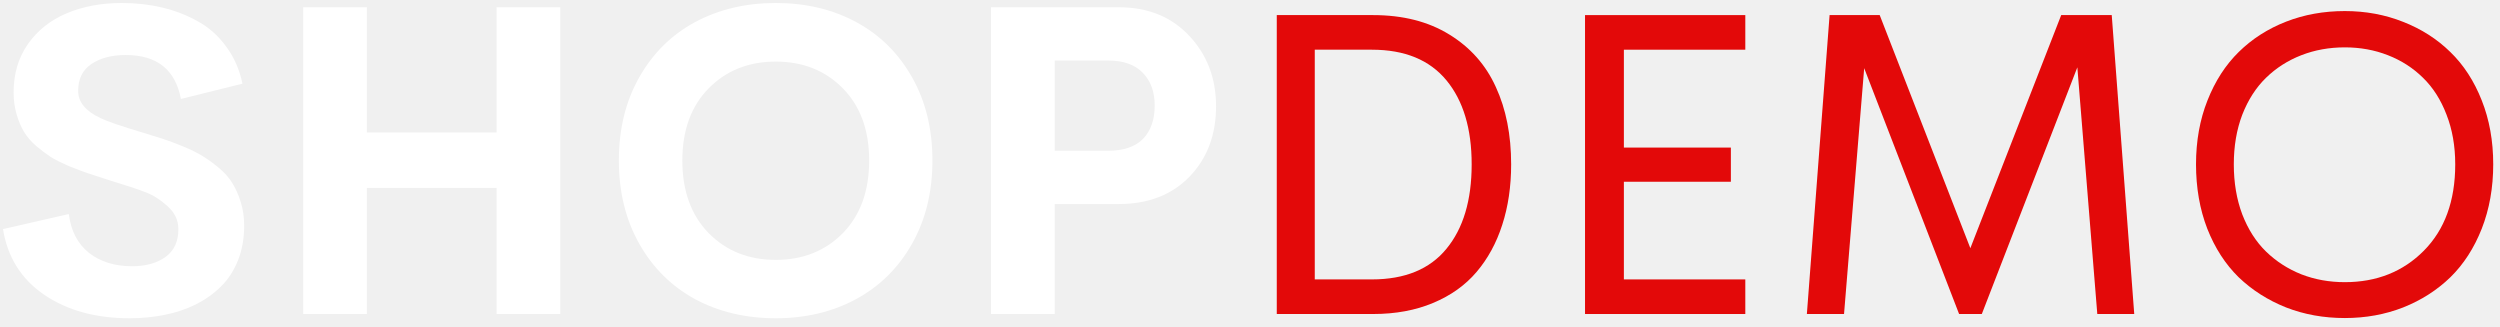
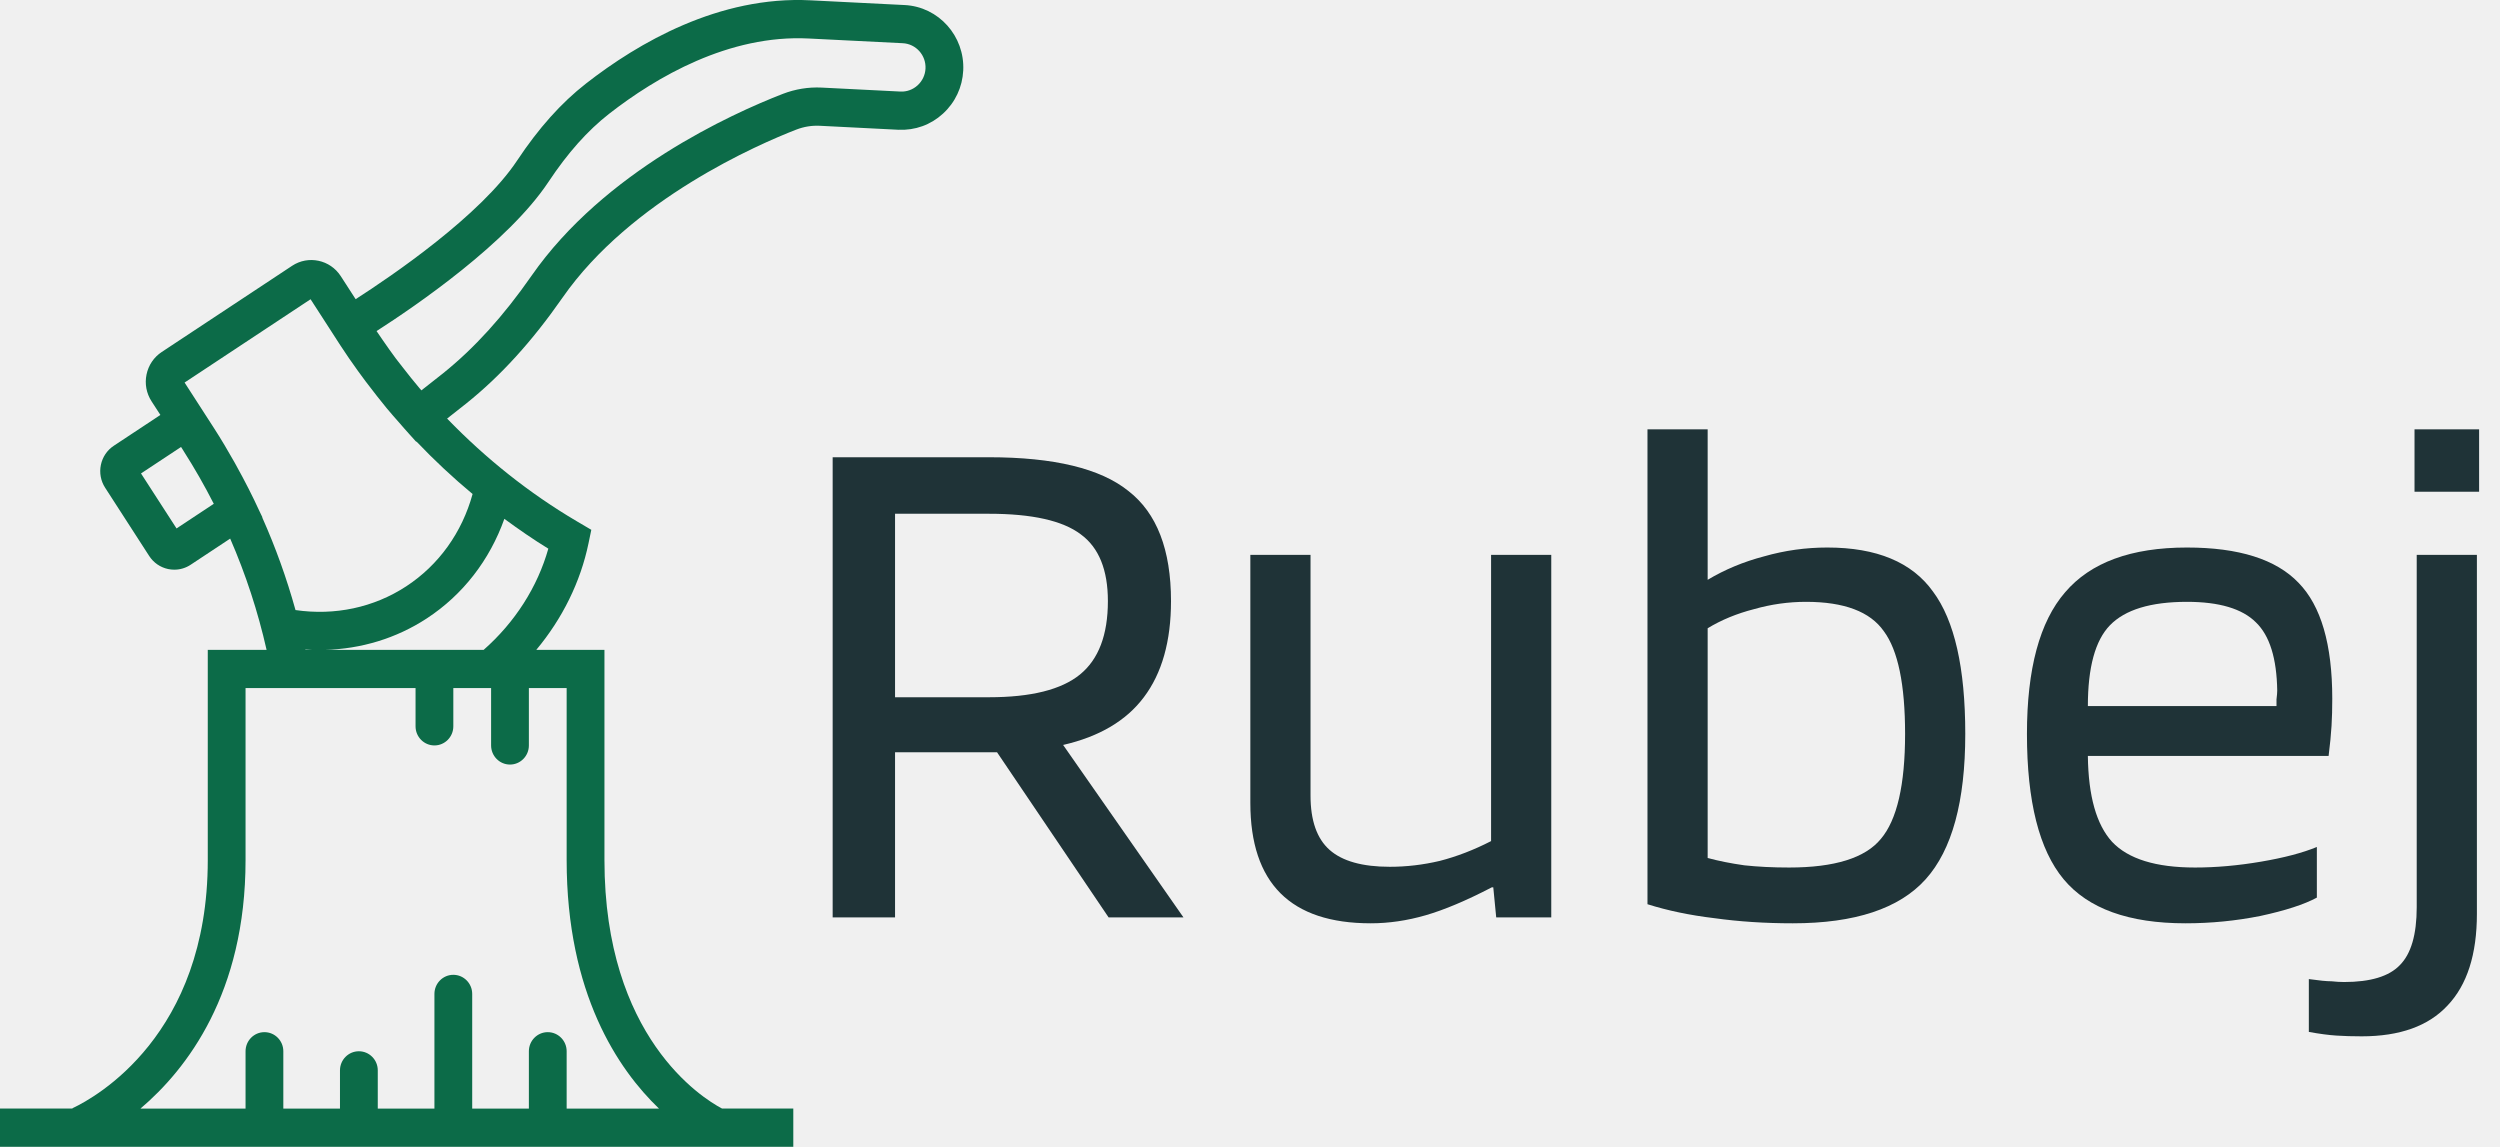
- <svg xmlns="http://www.w3.org/2000/svg" width="207" height="27" viewBox="0 0 207 27" fill="none">
-   <path d="M10.725 26.352C7.936 26.352 5.586 25.707 3.676 24.418C1.766 23.117 0.623 21.301 0.248 18.969L5.697 17.721C5.873 19.115 6.43 20.188 7.367 20.938C8.316 21.676 9.506 22.045 10.935 22.045C12.072 22.045 12.998 21.787 13.713 21.271C14.428 20.744 14.779 19.971 14.768 18.951C14.768 18.236 14.469 17.609 13.871 17.07C13.273 16.531 12.676 16.15 12.078 15.928C11.492 15.693 10.543 15.377 9.23 14.979C9.055 14.92 8.926 14.879 8.844 14.855C8.176 14.645 7.637 14.469 7.227 14.328C6.816 14.188 6.307 13.994 5.697 13.748C5.1 13.49 4.607 13.244 4.221 13.01C3.846 12.764 3.441 12.459 3.008 12.096C2.574 11.721 2.234 11.328 1.988 10.918C1.742 10.508 1.537 10.021 1.373 9.459C1.209 8.896 1.127 8.293 1.127 7.648C1.127 6.113 1.52 4.783 2.305 3.658C3.102 2.521 4.168 1.672 5.504 1.109C6.852 0.535 8.381 0.248 10.092 0.248C11.252 0.248 12.354 0.371 13.396 0.617C14.451 0.863 15.441 1.244 16.367 1.76C17.293 2.264 18.078 2.961 18.723 3.852C19.379 4.73 19.83 5.756 20.076 6.928L14.979 8.193C14.521 5.768 12.998 4.555 10.408 4.555C9.26 4.555 8.316 4.801 7.578 5.293C6.84 5.785 6.471 6.529 6.471 7.525C6.471 8.451 7.086 9.201 8.316 9.775C8.891 10.057 10.068 10.461 11.85 10.988C12.541 11.199 13.104 11.375 13.537 11.516C13.971 11.656 14.516 11.861 15.172 12.131C15.828 12.4 16.361 12.664 16.771 12.922C17.182 13.168 17.627 13.49 18.107 13.889C18.588 14.287 18.963 14.709 19.232 15.154C19.514 15.6 19.748 16.127 19.936 16.736C20.123 17.334 20.217 17.984 20.217 18.688C20.217 19.742 20.047 20.697 19.707 21.553C19.367 22.408 18.898 23.129 18.301 23.715C17.715 24.301 17.018 24.799 16.209 25.209C15.4 25.607 14.539 25.895 13.625 26.07C12.711 26.258 11.744 26.352 10.725 26.352Z" fill="white" />
-   <path d="M41.117 0.6H46.391V26H41.117V15.559H30.377V26H25.104V0.6H30.377V10.971H41.117V0.6Z" fill="white" />
-   <path d="M64.232 26.352C61.748 26.352 59.522 25.824 57.553 24.77C55.596 23.703 54.055 22.174 52.93 20.182C51.805 18.189 51.242 15.893 51.242 13.291C51.242 10.678 51.805 8.381 52.93 6.4C54.055 4.408 55.596 2.885 57.553 1.83C59.522 0.775 61.748 0.248 64.232 0.248C66.717 0.248 68.938 0.775 70.894 1.83C72.852 2.885 74.393 4.408 75.518 6.4C76.643 8.381 77.205 10.678 77.205 13.291C77.205 15.893 76.643 18.189 75.518 20.182C74.393 22.174 72.846 23.703 70.877 24.77C68.92 25.824 66.705 26.352 64.232 26.352ZM58.678 19.303C60.131 20.779 61.982 21.518 64.232 21.518C66.482 21.518 68.334 20.779 69.787 19.303C71.24 17.814 71.967 15.81 71.967 13.291C71.967 10.783 71.24 8.791 69.787 7.314C68.334 5.838 66.482 5.1 64.232 5.1C61.982 5.1 60.131 5.838 58.678 7.314C57.225 8.791 56.498 10.783 56.498 13.291C56.498 15.81 57.225 17.814 58.678 19.303Z" fill="white" />
-   <path d="M92.621 0.6C95.047 0.6 96.998 1.391 98.475 2.973C99.951 4.543 100.689 6.488 100.689 8.809C100.689 11.164 99.957 13.104 98.492 14.627C97.027 16.139 95.07 16.895 92.621 16.895H87.33V26H82.057V0.6H92.621ZM91.742 12.482C93.031 12.482 93.998 12.154 94.643 11.498C95.287 10.83 95.609 9.91 95.609 8.738C95.609 7.602 95.281 6.699 94.625 6.031C93.981 5.352 93.019 5.012 91.742 5.012H87.33V12.482H91.742Z" fill="white" />
-   <path d="M105.717 26V13.625V1.25H113.697C116.158 1.25 118.256 1.783 119.99 2.85C121.736 3.916 123.025 5.369 123.857 7.209C124.701 9.037 125.123 11.17 125.123 13.607C125.123 15.435 124.877 17.105 124.385 18.617C123.904 20.117 123.195 21.418 122.258 22.52C121.32 23.621 120.119 24.477 118.654 25.086C117.201 25.695 115.549 26 113.697 26H105.717ZM108.863 23.135H113.592C116.322 23.135 118.379 22.291 119.762 20.604C121.156 18.916 121.854 16.584 121.854 13.607C121.854 10.654 121.156 8.334 119.762 6.646C118.367 4.959 116.311 4.115 113.592 4.115H108.863V23.135Z" fill="#E30909" />
-   <path d="M144.512 4.115H134.457V12.219H143.316V15.049H134.457V23.135H144.512V26H131.24V1.25H144.512V4.115Z" fill="#E30909" />
-   <path d="M176.715 26H173.656L172.004 5.574L164.094 26H162.213L154.355 5.645L152.686 26H149.609L151.49 1.25H155.639L163.145 20.551L170.668 1.25H174.852L176.715 26Z" fill="#E30909" />
-   <path d="M194.152 26.334C192.406 26.334 190.783 26.041 189.283 25.455C187.783 24.857 186.477 24.025 185.363 22.959C184.262 21.881 183.395 20.539 182.762 18.934C182.141 17.328 181.83 15.553 181.83 13.607C181.83 11.674 182.146 9.91 182.779 8.316C183.412 6.711 184.279 5.369 185.381 4.291C186.482 3.213 187.783 2.381 189.283 1.795C190.783 1.209 192.406 0.916 194.152 0.916C195.875 0.916 197.486 1.215 198.986 1.812C200.486 2.398 201.787 3.23 202.889 4.309C203.99 5.375 204.857 6.711 205.49 8.316C206.123 9.91 206.439 11.674 206.439 13.607C206.439 15.541 206.123 17.316 205.49 18.934C204.857 20.539 203.99 21.881 202.889 22.959C201.787 24.025 200.486 24.857 198.986 25.455C197.486 26.041 195.875 26.334 194.152 26.334ZM194.152 23.363C196.789 23.363 198.969 22.496 200.691 20.762C202.426 19.016 203.293 16.631 203.293 13.607C203.293 12.096 203.053 10.725 202.572 9.494C202.104 8.264 201.453 7.244 200.621 6.436C199.801 5.627 198.834 5.006 197.721 4.572C196.619 4.139 195.43 3.922 194.152 3.922C192.863 3.922 191.662 4.139 190.549 4.572C189.436 5.006 188.463 5.627 187.631 6.436C186.799 7.244 186.143 8.264 185.662 9.494C185.193 10.725 184.959 12.096 184.959 13.607C184.959 15.131 185.193 16.514 185.662 17.756C186.143 18.998 186.799 20.023 187.631 20.832C188.463 21.641 189.436 22.268 190.549 22.713C191.662 23.146 192.863 23.363 194.152 23.363Z" fill="#E30909" />
+ <svg xmlns="http://www.w3.org/2000/svg" width="109" height="50" viewBox="0 0 109 50" fill="none">
+   <path d="M39.024 32.8V40H36.304V19.936H43.12C45.957 19.936 47.984 20.427 49.2 21.408C50.437 22.368 51.056 23.968 51.056 26.208C51.056 27.957 50.661 29.355 49.872 30.4C49.104 31.424 47.931 32.117 46.352 32.48L51.6 40H48.336L43.472 32.8H39.024ZM48.304 26.208C48.304 24.843 47.909 23.872 47.12 23.296C46.331 22.699 44.997 22.4 43.12 22.4H39.024V30.4H43.12C44.955 30.4 46.277 30.069 47.088 29.408C47.899 28.747 48.304 27.68 48.304 26.208Z" fill="#1F3337" />
+   <path d="M59.763 40.256C58.014 40.256 56.702 39.819 55.827 38.944C54.953 38.069 54.515 36.757 54.515 35.008V24.192H57.139V34.688C57.139 35.776 57.416 36.565 57.971 37.056C58.526 37.547 59.401 37.792 60.595 37.792C61.321 37.792 62.046 37.707 62.771 37.536C63.518 37.344 64.264 37.056 65.011 36.672V24.192H67.635V40H65.235L65.107 38.688H65.043C63.934 39.264 62.974 39.669 62.163 39.904C61.352 40.139 60.553 40.256 59.763 40.256Z" fill="#1F3337" />
+   <path d="M79.67 23.872C81.825 23.872 83.361 24.512 84.278 25.792C85.217 27.051 85.686 29.12 85.686 32C85.686 34.944 85.11 37.056 83.958 38.336C82.806 39.616 80.875 40.256 78.166 40.256C76.95 40.256 75.809 40.181 74.742 40.032C73.675 39.904 72.705 39.701 71.83 39.424V18.72H74.454V25.28C75.201 24.832 76.022 24.491 76.918 24.256C77.814 24 78.731 23.872 79.67 23.872ZM83.062 32C83.062 29.845 82.753 28.352 82.134 27.52C81.537 26.667 80.406 26.24 78.742 26.24C77.974 26.24 77.217 26.347 76.47 26.56C75.723 26.752 75.051 27.029 74.454 27.392V37.408C74.923 37.536 75.457 37.643 76.054 37.728C76.651 37.792 77.302 37.824 78.006 37.824C79.99 37.824 81.323 37.408 82.006 36.576C82.71 35.744 83.062 34.219 83.062 32Z" fill="#1F3337" />
+   <path d="M101.015 36.928V39.136C100.461 39.435 99.639 39.701 98.551 39.936C97.484 40.149 96.397 40.256 95.287 40.256C92.812 40.256 91.042 39.616 89.975 38.336C88.909 37.056 88.375 34.944 88.375 32C88.375 29.163 88.93 27.104 90.039 25.824C91.148 24.523 92.919 23.872 95.351 23.872C97.612 23.872 99.234 24.384 100.215 25.408C101.197 26.411 101.687 28.096 101.687 30.464C101.687 30.891 101.677 31.285 101.655 31.648C101.634 32.011 101.591 32.448 101.527 32.96H91.031C91.052 34.709 91.404 35.957 92.087 36.704C92.791 37.451 93.996 37.824 95.703 37.824C96.621 37.824 97.581 37.739 98.583 37.568C99.586 37.397 100.397 37.184 101.015 36.928ZM99.287 30.112C99.266 28.704 98.957 27.712 98.359 27.136C97.762 26.539 96.759 26.24 95.351 26.24C93.772 26.24 92.653 26.581 91.991 27.264C91.351 27.925 91.031 29.099 91.031 30.784H99.255C99.255 30.741 99.255 30.645 99.255 30.496C99.276 30.325 99.287 30.197 99.287 30.112Z" fill="#1F3337" />
+   <path d="M108.089 21.44H105.273V18.72H108.089V21.44ZM102.969 45.184C102.563 45.184 102.201 45.173 101.881 45.152C101.539 45.131 101.134 45.077 100.665 44.992V42.688C101.113 42.752 101.443 42.784 101.657 42.784C101.849 42.805 102.03 42.816 102.201 42.816C103.353 42.816 104.163 42.571 104.633 42.08C105.123 41.589 105.369 40.747 105.369 39.552V24.192H107.993V39.84C107.993 41.611 107.566 42.944 106.713 43.84C105.881 44.736 104.633 45.184 102.969 45.184Z" fill="#1F3337" />
+   <path d="M39.445 0.22L35.344 0.014C31.35 -0.192 27.816 1.875 25.553 3.64C24.47 4.484 23.487 5.584 22.547 6.999C20.956 9.398 17.077 12.035 15.506 13.044L14.857 12.039C14.394 11.324 13.443 11.121 12.736 11.589L7.051 15.347C6.708 15.574 6.473 15.922 6.389 16.328C6.305 16.733 6.382 17.147 6.606 17.495L6.993 18.092L4.963 19.434C4.671 19.627 4.47 19.924 4.398 20.27C4.327 20.616 4.393 20.97 4.584 21.265L6.503 24.238C6.694 24.534 6.988 24.737 7.329 24.81C7.42 24.829 7.511 24.838 7.601 24.838C7.852 24.838 8.099 24.765 8.314 24.622L10.036 23.483C10.713 25.038 11.244 26.658 11.623 28.333H9.059V37.5C9.059 45.137 4.164 47.843 3.184 48.307C3.169 48.313 3.159 48.326 3.145 48.333H0V50H2.897H31.055H34.588V48.333H31.483L31.467 48.325C30.613 47.873 26.354 45.22 26.354 37.5V28.333H23.383C24.516 26.973 25.309 25.379 25.659 23.689L25.781 23.1L25.136 22.72C23.067 21.5 21.171 19.984 19.494 18.25C19.767 18.038 20.05 17.815 20.335 17.587C21.828 16.39 23.2 14.883 24.525 12.979C27.511 8.691 33.082 6.286 34.718 5.651C35.048 5.523 35.393 5.467 35.744 5.484L39.177 5.658C39.904 5.688 40.58 5.444 41.114 4.955C41.648 4.467 41.961 3.799 41.997 3.074C42.07 1.574 40.925 0.295 39.445 0.22ZM9.321 21.966L7.697 23.04L6.148 20.642L7.894 19.488L7.958 19.588C7.979 19.62 7.997 19.655 8.019 19.687C8.477 20.405 8.914 21.166 9.321 21.966ZM13.312 28.318C13.418 28.326 13.522 28.331 13.628 28.335H13.316C13.316 28.329 13.314 28.323 13.312 28.318ZM28.732 48.335H24.706V45.835C24.706 45.375 24.337 45.002 23.882 45.002C23.428 45.002 23.059 45.375 23.059 45.835V48.335H20.588V43.335C20.588 42.875 20.219 42.502 19.765 42.502C19.31 42.502 18.941 42.875 18.941 43.335V48.335H16.471V46.668C16.471 46.208 16.102 45.835 15.647 45.835C15.193 45.835 14.823 46.208 14.823 46.668V48.335H12.353V45.835C12.353 45.375 11.984 45.002 11.529 45.002C11.075 45.002 10.706 45.375 10.706 45.835V48.335H6.123C8.15 46.615 10.706 43.297 10.706 37.502V30.001H11.963H18.118V31.668C18.118 32.128 18.487 32.501 18.941 32.501C19.396 32.501 19.765 32.128 19.765 31.668V30.001H21.412V32.501C21.412 32.961 21.781 33.335 22.235 33.335C22.69 33.335 23.059 32.961 23.059 32.501V30.001H24.706V37.502C24.706 43.32 26.951 46.627 28.732 48.335ZM21.086 28.335H14.164C15.744 28.293 17.274 27.835 18.608 26.963C20.187 25.93 21.353 24.412 21.99 22.621C22.613 23.078 23.249 23.519 23.907 23.922C23.437 25.59 22.453 27.133 21.086 28.335ZM20.605 21.539C20.145 23.214 19.135 24.632 17.714 25.562C16.294 26.492 14.595 26.848 12.884 26.599C12.499 25.212 12.015 23.865 11.433 22.561L11.441 22.555L11.318 22.299C11.01 21.625 10.672 20.966 10.312 20.318C10.283 20.266 10.255 20.214 10.227 20.162C9.943 19.66 9.651 19.162 9.336 18.675L8.048 16.679L13.541 13.047L14.099 13.91L14.831 15.044C15.08 15.429 15.344 15.809 15.616 16.186C15.721 16.334 15.83 16.479 15.939 16.625C16.101 16.84 16.266 17.055 16.435 17.268C16.575 17.445 16.714 17.623 16.859 17.797C17.041 18.015 17.229 18.229 17.418 18.443C17.563 18.607 17.703 18.774 17.852 18.935L18.146 19.261L18.159 19.252C18.93 20.062 19.747 20.825 20.605 21.539ZM40.009 3.719C39.801 3.909 39.532 4.006 39.259 3.992L35.827 3.819C35.249 3.79 34.675 3.883 34.129 4.094C31.89 4.963 26.344 7.474 23.178 12.019C21.945 13.79 20.68 15.184 19.313 16.28C18.994 16.535 18.676 16.785 18.373 17.02C18.347 16.99 18.32 16.96 18.295 16.93C18.041 16.631 17.8 16.326 17.562 16.02C17.46 15.89 17.357 15.762 17.258 15.63C17.066 15.374 16.887 15.114 16.705 14.854C16.609 14.714 16.512 14.576 16.418 14.435C18.129 13.337 22.152 10.586 23.915 7.928C24.754 6.664 25.619 5.694 26.559 4.96C28.603 3.367 31.778 1.5 35.263 1.679L39.363 1.884C39.937 1.914 40.381 2.409 40.352 2.991C40.338 3.27 40.216 3.529 40.009 3.719Z" fill="#0C6B48" />
</svg>
